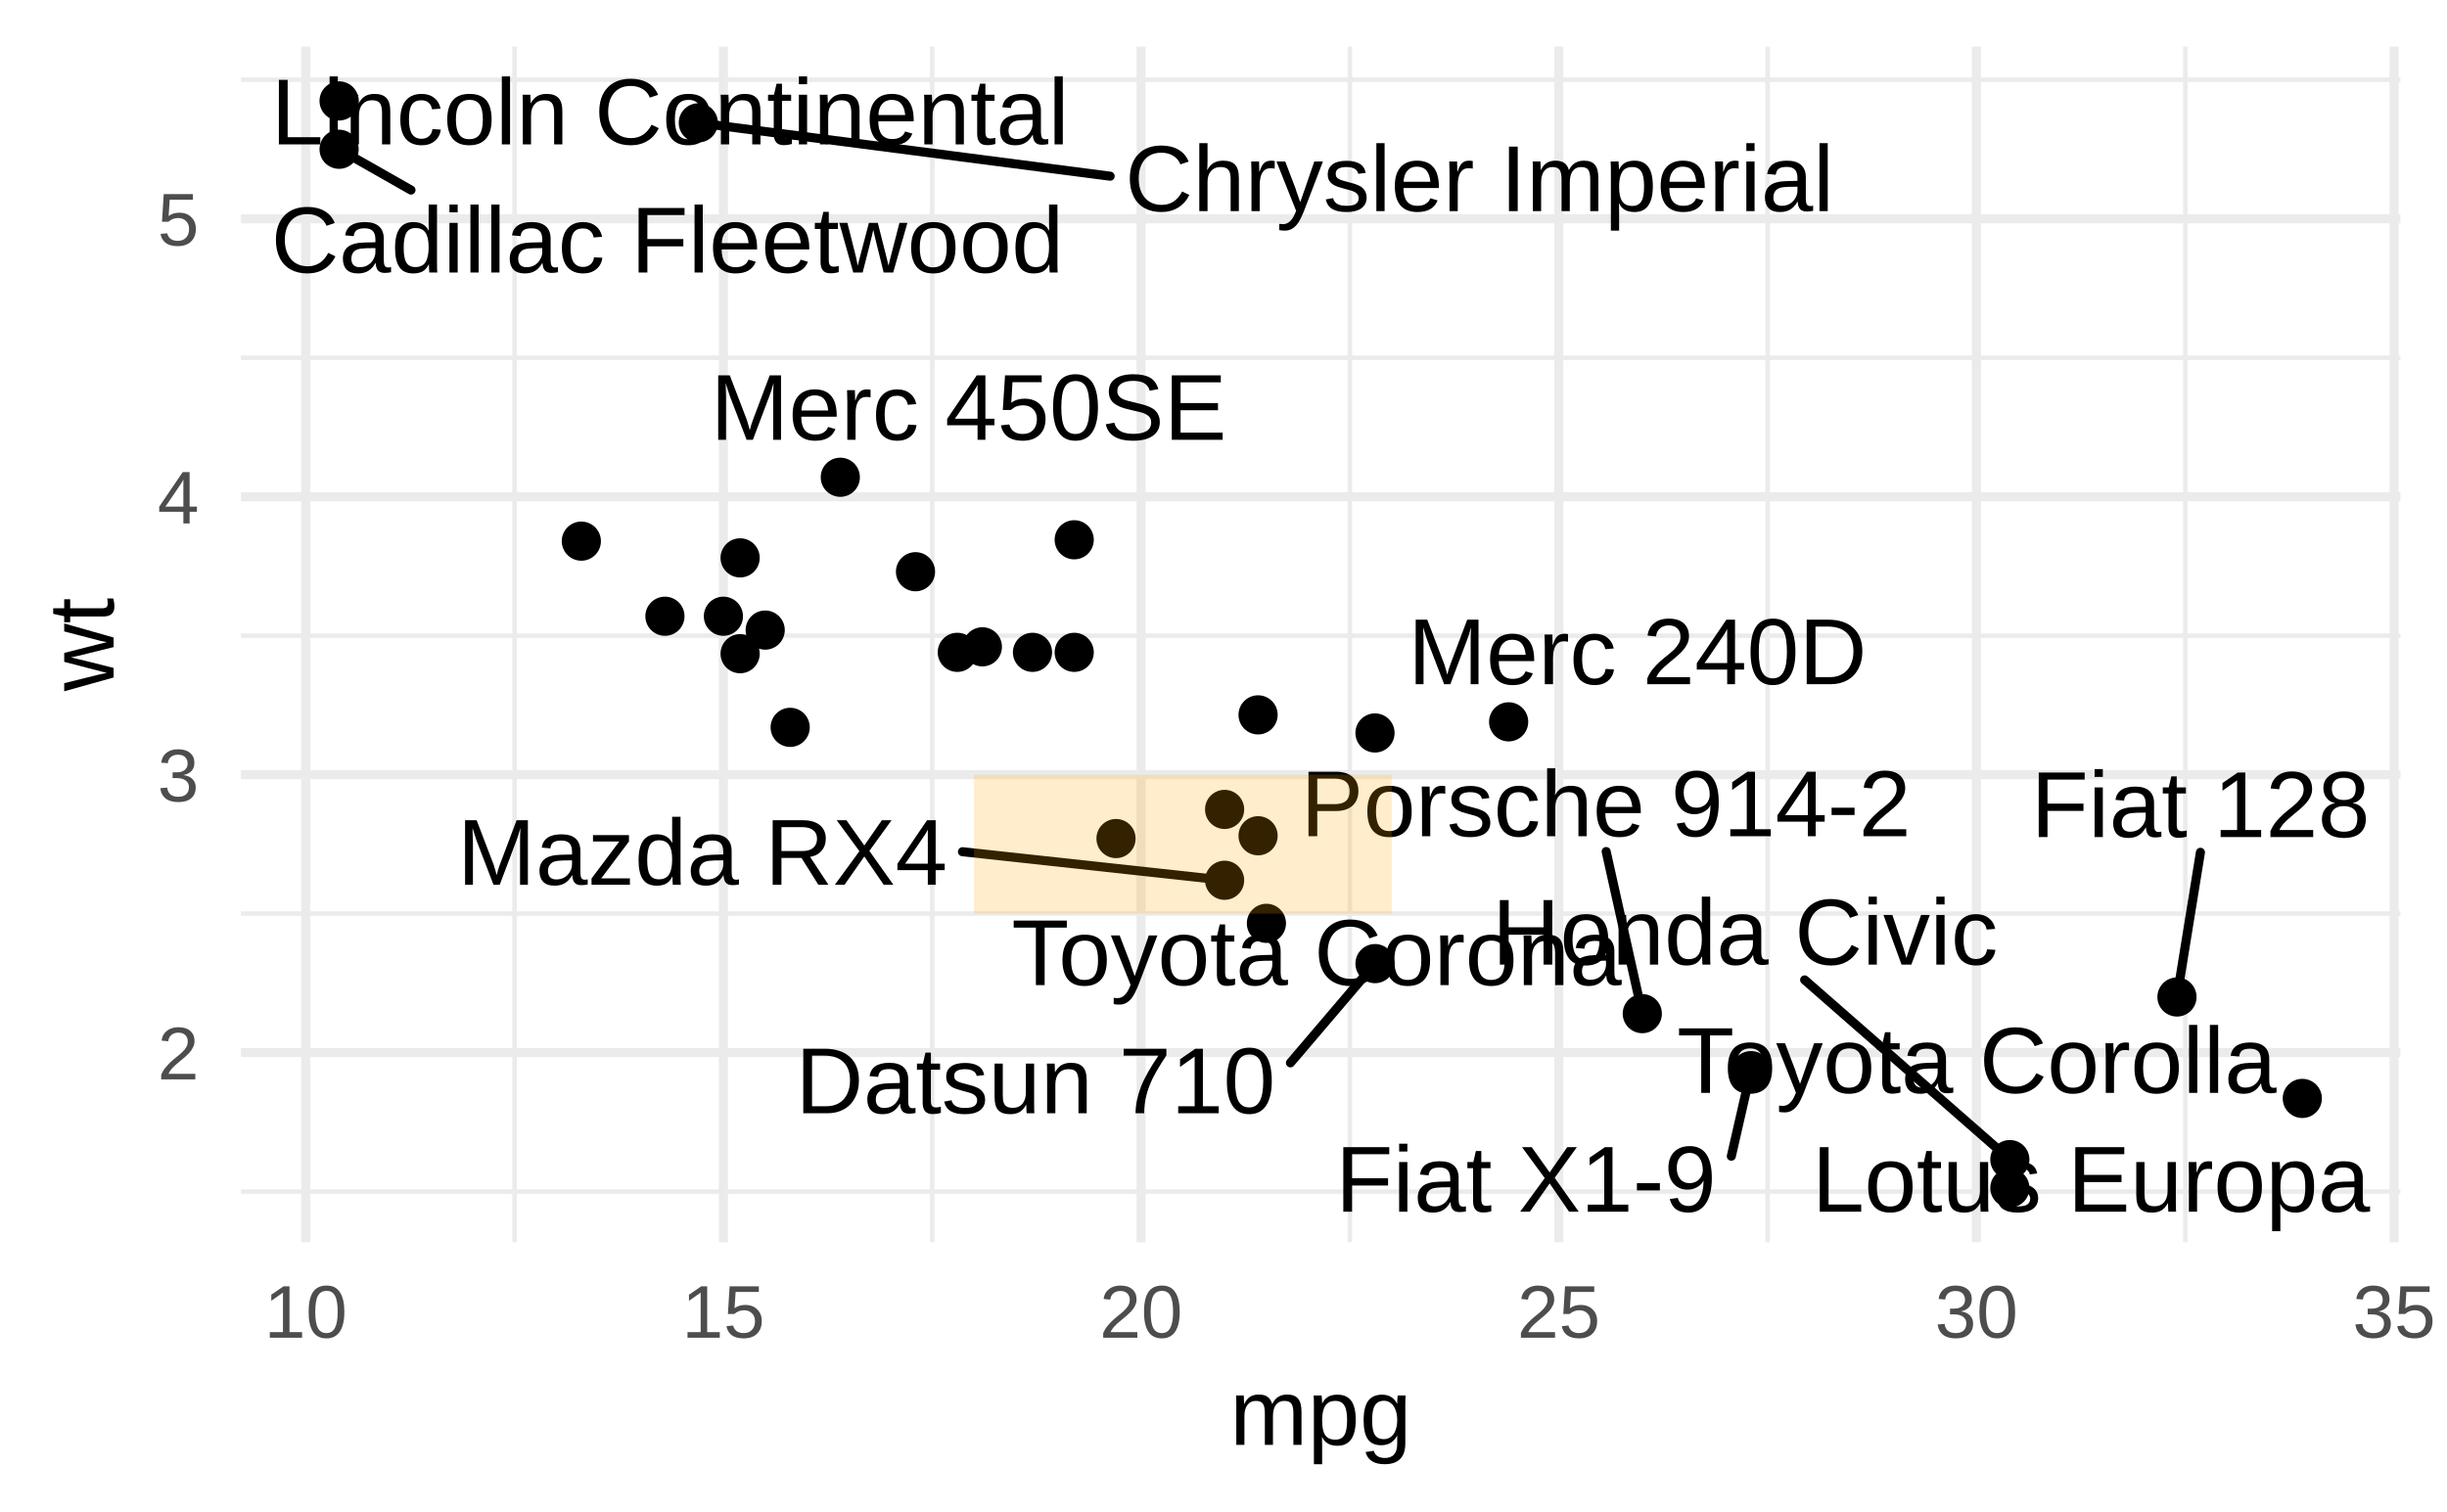
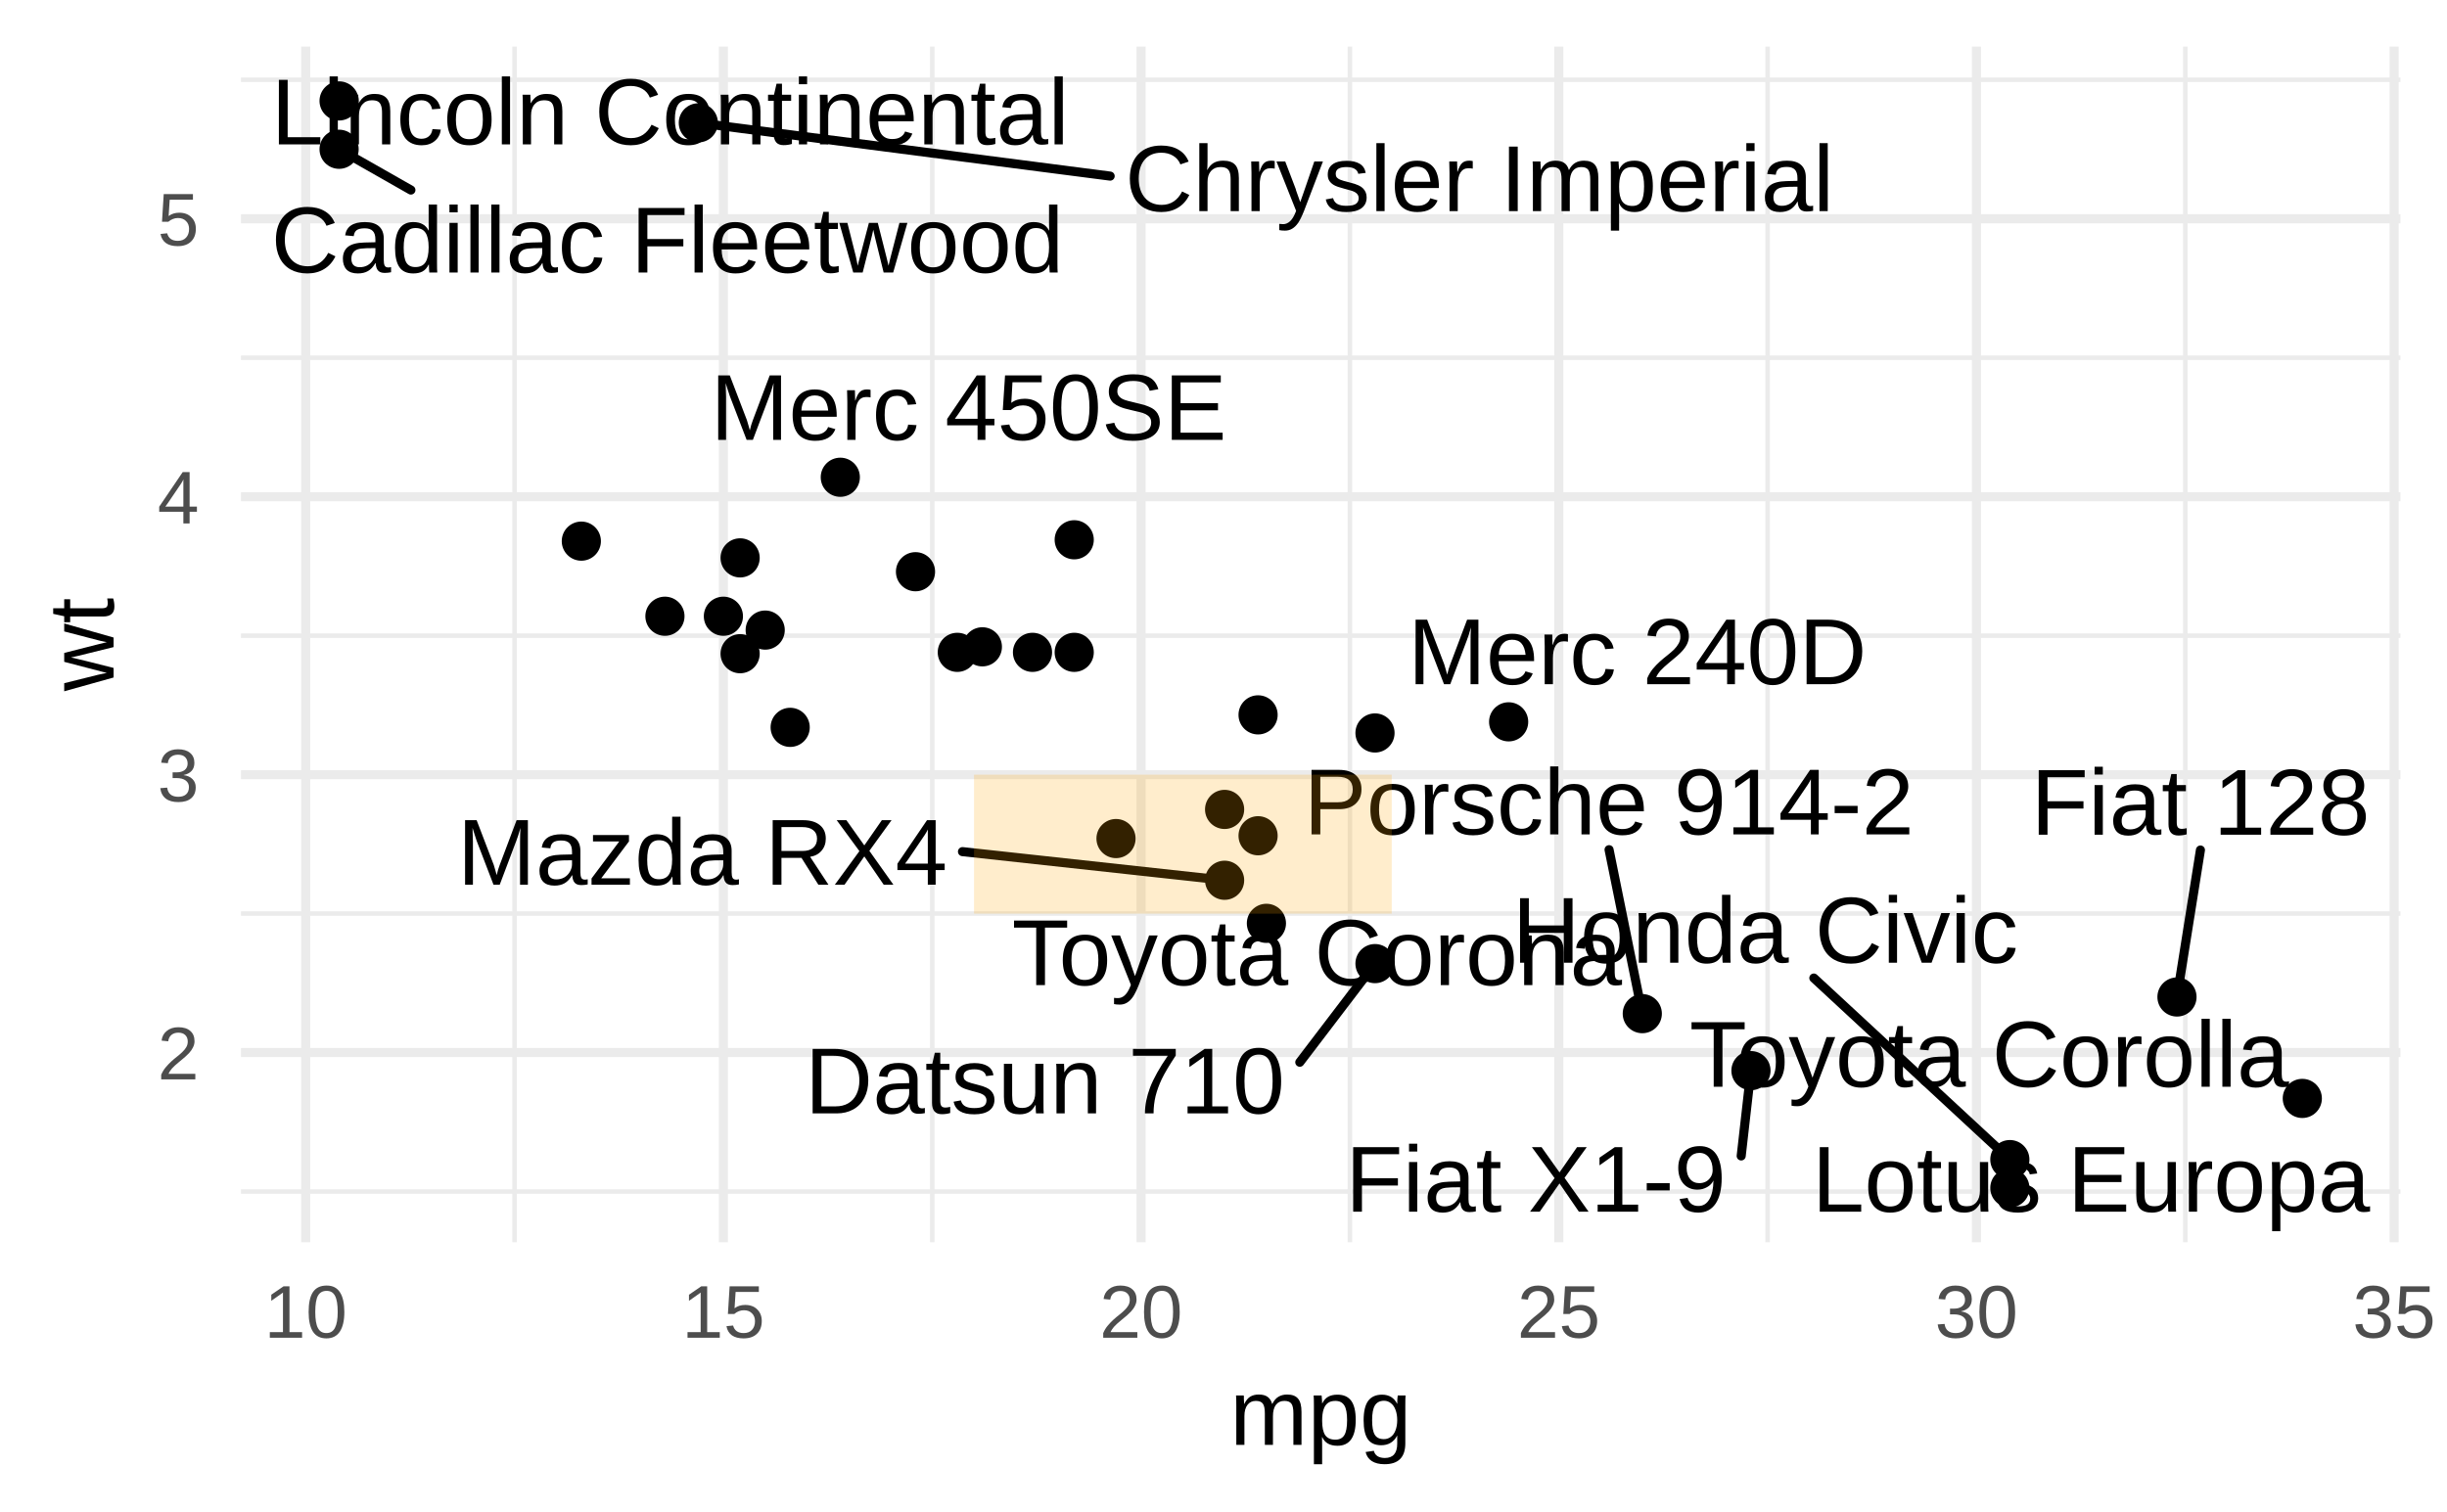
<svg xmlns="http://www.w3.org/2000/svg" class="svglite" width="288.00pt" height="177.98pt" viewBox="0 0 288.00 177.98">
  <defs>
    <style type="text/css">
    .svglite line, .svglite polyline, .svglite polygon, .svglite path, .svglite rect, .svglite circle {
      fill: none;
      stroke: #000000;
      stroke-linecap: round;
      stroke-linejoin: round;
      stroke-miterlimit: 10.00;
    }
    .svglite text {
      white-space: pre;
    }
  </style>
  </defs>
  <rect width="100%" height="100%" style="stroke: none; fill: #FFFFFF;" />
  <defs>
    <clipPath id="cpMC4wMHwyODguMDB8MC4wMHwxNzcuOTg=">
      <rect x="0.00" y="0.00" width="288.00" height="177.98" />
    </clipPath>
  </defs>
  <g clip-path="url(#cpMC4wMHwyODguMDB8MC4wMHwxNzcuOTg=)">
</g>
  <defs>
    <clipPath id="cpMjguMzZ8MjgyLjUyfDUuNDh8MTQ2LjIz">
      <rect x="28.36" y="5.48" width="254.16" height="140.76" />
    </clipPath>
  </defs>
  <g clip-path="url(#cpMjguMzZ8MjgyLjUyfDUuNDh8MTQ2LjIz)">
    <polyline points="28.36,140.26 282.52,140.26 " style="stroke-width: 0.53; stroke: #EBEBEB; stroke-linecap: butt;" />
    <polyline points="28.36,107.54 282.52,107.54 " style="stroke-width: 0.53; stroke: #EBEBEB; stroke-linecap: butt;" />
    <polyline points="28.36,74.83 282.52,74.83 " style="stroke-width: 0.53; stroke: #EBEBEB; stroke-linecap: butt;" />
    <polyline points="28.36,42.11 282.52,42.11 " style="stroke-width: 0.53; stroke: #EBEBEB; stroke-linecap: butt;" />
    <polyline points="28.36,9.39 282.52,9.39 " style="stroke-width: 0.53; stroke: #EBEBEB; stroke-linecap: butt;" />
    <polyline points="60.56,146.23 60.56,5.48 " style="stroke-width: 0.53; stroke: #EBEBEB; stroke-linecap: butt;" />
    <polyline points="109.72,146.23 109.72,5.48 " style="stroke-width: 0.53; stroke: #EBEBEB; stroke-linecap: butt;" />
    <polyline points="158.88,146.23 158.88,5.48 " style="stroke-width: 0.53; stroke: #EBEBEB; stroke-linecap: butt;" />
    <polyline points="208.04,146.23 208.04,5.48 " style="stroke-width: 0.53; stroke: #EBEBEB; stroke-linecap: butt;" />
    <polyline points="257.20,146.23 257.20,5.48 " style="stroke-width: 0.53; stroke: #EBEBEB; stroke-linecap: butt;" />
    <polyline points="28.36,123.90 282.52,123.90 " style="stroke-width: 1.07; stroke: #EBEBEB; stroke-linecap: butt;" />
    <polyline points="28.36,91.19 282.52,91.19 " style="stroke-width: 1.07; stroke: #EBEBEB; stroke-linecap: butt;" />
    <polyline points="28.36,58.47 282.52,58.47 " style="stroke-width: 1.07; stroke: #EBEBEB; stroke-linecap: butt;" />
    <polyline points="28.36,25.75 282.52,25.75 " style="stroke-width: 1.07; stroke: #EBEBEB; stroke-linecap: butt;" />
    <polyline points="35.98,146.23 35.98,5.48 " style="stroke-width: 1.07; stroke: #EBEBEB; stroke-linecap: butt;" />
    <polyline points="85.14,146.23 85.14,5.48 " style="stroke-width: 1.07; stroke: #EBEBEB; stroke-linecap: butt;" />
    <polyline points="134.30,146.23 134.30,5.48 " style="stroke-width: 1.07; stroke: #EBEBEB; stroke-linecap: butt;" />
    <polyline points="183.46,146.23 183.46,5.48 " style="stroke-width: 1.07; stroke: #EBEBEB; stroke-linecap: butt;" />
    <polyline points="232.62,146.23 232.62,5.48 " style="stroke-width: 1.07; stroke: #EBEBEB; stroke-linecap: butt;" />
    <polyline points="281.78,146.23 281.78,5.48 " style="stroke-width: 1.07; stroke: #EBEBEB; stroke-linecap: butt;" />
    <circle cx="144.13" cy="103.62" r="1.95" style="stroke-width: 0.71; fill: #000000;" />
    <circle cx="144.13" cy="95.28" r="1.95" style="stroke-width: 0.71; fill: #000000;" />
    <circle cx="161.83" cy="113.43" r="1.95" style="stroke-width: 0.71; fill: #000000;" />
    <circle cx="148.07" cy="84.15" r="1.95" style="stroke-width: 0.71; fill: #000000;" />
    <circle cx="121.52" cy="76.79" r="1.95" style="stroke-width: 0.71; fill: #000000;" />
    <circle cx="115.62" cy="76.14" r="1.95" style="stroke-width: 0.71; fill: #000000;" />
    <circle cx="78.26" cy="72.54" r="1.95" style="stroke-width: 0.71; fill: #000000;" />
    <circle cx="177.56" cy="84.97" r="1.95" style="stroke-width: 0.71; fill: #000000;" />
    <circle cx="161.83" cy="86.28" r="1.95" style="stroke-width: 0.71; fill: #000000;" />
    <circle cx="126.43" cy="76.79" r="1.95" style="stroke-width: 0.71; fill: #000000;" />
    <circle cx="112.67" cy="76.79" r="1.95" style="stroke-width: 0.71; fill: #000000;" />
    <circle cx="98.90" cy="56.18" r="1.95" style="stroke-width: 0.71; fill: #000000;" />
    <circle cx="107.75" cy="67.30" r="1.95" style="stroke-width: 0.71; fill: #000000;" />
    <circle cx="87.11" cy="65.67" r="1.95" style="stroke-width: 0.71; fill: #000000;" />
    <circle cx="39.91" cy="17.57" r="1.95" style="stroke-width: 0.71; fill: #000000;" />
    <circle cx="39.91" cy="11.88" r="1.95" style="stroke-width: 0.71; fill: #000000;" />
    <circle cx="82.19" cy="14.46" r="1.95" style="stroke-width: 0.71; fill: #000000;" />
    <circle cx="256.22" cy="117.36" r="1.95" style="stroke-width: 0.71; fill: #000000;" />
    <circle cx="236.55" cy="136.50" r="1.95" style="stroke-width: 0.71; fill: #000000;" />
    <circle cx="270.97" cy="129.30" r="1.95" style="stroke-width: 0.71; fill: #000000;" />
    <circle cx="149.05" cy="108.69" r="1.95" style="stroke-width: 0.71; fill: #000000;" />
    <circle cx="90.06" cy="74.17" r="1.95" style="stroke-width: 0.71; fill: #000000;" />
    <circle cx="87.11" cy="76.95" r="1.95" style="stroke-width: 0.71; fill: #000000;" />
    <circle cx="68.42" cy="63.70" r="1.95" style="stroke-width: 0.71; fill: #000000;" />
    <circle cx="126.43" cy="63.54" r="1.95" style="stroke-width: 0.71; fill: #000000;" />
    <circle cx="206.08" cy="126.03" r="1.95" style="stroke-width: 0.71; fill: #000000;" />
    <circle cx="193.29" cy="119.32" r="1.95" style="stroke-width: 0.71; fill: #000000;" />
    <circle cx="236.55" cy="139.84" r="1.95" style="stroke-width: 0.71; fill: #000000;" />
    <circle cx="93.00" cy="85.62" r="1.95" style="stroke-width: 0.71; fill: #000000;" />
    <circle cx="131.35" cy="98.71" r="1.95" style="stroke-width: 0.71; fill: #000000;" />
    <circle cx="85.14" cy="72.54" r="1.95" style="stroke-width: 0.71; fill: #000000;" />
    <circle cx="148.07" cy="98.38" r="1.95" style="stroke-width: 0.71; fill: #000000;" />
-     <line x1="113.28" y1="100.26" x2="142.69" y2="103.46" style="stroke-width: 1.07;" />
-     <line x1="151.88" y1="125.11" x2="161.20" y2="114.17" style="stroke-width: 1.07;" />
-     <line x1="48.37" y1="22.37" x2="40.94" y2="18.15" style="stroke-width: 1.07;" />
-     <line x1="130.66" y1="20.74" x2="83.62" y2="14.65" style="stroke-width: 1.07;" />
-     <line x1="258.98" y1="100.33" x2="256.35" y2="116.55" style="stroke-width: 1.07;" />
-     <line x1="212.40" y1="115.35" x2="235.77" y2="135.81" style="stroke-width: 1.07;" />
-     <line x1="203.77" y1="136.10" x2="205.89" y2="126.84" style="stroke-width: 1.07;" />
-     <line x1="189.04" y1="100.24" x2="193.11" y2="118.51" style="stroke-width: 1.07;" />
-     <text x="82.67" y="104.15" text-anchor="middle" style="font-size: 11.04px; font-family: &quot;Arial&quot;;" textLength="57.63px" lengthAdjust="spacingAndGlyphs">Mazda RX4</text>
-     <text x="121.87" y="131.05" text-anchor="middle" style="font-size: 11.04px; font-family: &quot;Arial&quot;;" textLength="56.42px" lengthAdjust="spacingAndGlyphs">Datsun 710</text>
-     <text x="192.71" y="80.54" text-anchor="middle" style="font-size: 11.04px; font-family: &quot;Arial&quot;;" textLength="53.94px" lengthAdjust="spacingAndGlyphs">Merc 240D</text>
-     <text x="114.00" y="51.77" text-anchor="middle" style="font-size: 11.04px; font-family: &quot;Arial&quot;;" textLength="60.70px" lengthAdjust="spacingAndGlyphs">Merc 450SE</text>
+     <line x1="113.28" y1="100.25" x2="142.69" y2="103.46" style="stroke-width: 1.07;" />
+     <line x1="152.98" y1="125.04" x2="161.26" y2="114.18" style="stroke-width: 1.07;" />
+     <line x1="48.36" y1="22.37" x2="40.94" y2="18.15" style="stroke-width: 1.07;" />
+     <line x1="130.66" y1="20.73" x2="83.62" y2="14.65" style="stroke-width: 1.07;" />
+     <line x1="258.98" y1="100.06" x2="256.35" y2="116.55" style="stroke-width: 1.07;" />
+     <line x1="213.48" y1="115.13" x2="235.80" y2="135.80" style="stroke-width: 1.07;" />
+     <line x1="204.93" y1="136.07" x2="205.98" y2="126.84" style="stroke-width: 1.07;" />
+     <line x1="189.38" y1="100.02" x2="193.13" y2="118.51" style="stroke-width: 1.07;" />
+     <text x="82.67" y="104.14" text-anchor="middle" style="font-size: 11.04px; font-family: &quot;Arial&quot;;" textLength="57.63px" lengthAdjust="spacingAndGlyphs">Mazda RX4</text>
+     <text x="122.97" y="131.06" text-anchor="middle" style="font-size: 11.04px; font-family: &quot;Arial&quot;;" textLength="56.42px" lengthAdjust="spacingAndGlyphs">Datsun 710</text>
+     <text x="192.70" y="80.54" text-anchor="middle" style="font-size: 11.04px; font-family: &quot;Arial&quot;;" textLength="53.94px" lengthAdjust="spacingAndGlyphs">Merc 240D</text>
+     <text x="114.00" y="51.78" text-anchor="middle" style="font-size: 11.04px; font-family: &quot;Arial&quot;;" textLength="60.70px" lengthAdjust="spacingAndGlyphs">Merc 450SE</text>
    <text x="78.55" y="32.08" text-anchor="middle" style="font-size: 11.04px; font-family: &quot;Arial&quot;;" textLength="93.18px" lengthAdjust="spacingAndGlyphs">Cadillac Fleetwood</text>
    <text x="78.87" y="16.99" text-anchor="middle" style="font-size: 11.04px; font-family: &quot;Arial&quot;;" textLength="93.82px" lengthAdjust="spacingAndGlyphs">Lincoln Continental</text>
    <text x="174.13" y="24.85" text-anchor="middle" style="font-size: 11.04px; font-family: &quot;Arial&quot;;" textLength="83.35px" lengthAdjust="spacingAndGlyphs">Chrysler Imperial</text>
-     <text x="258.99" y="98.53" text-anchor="middle" style="font-size: 11.04px; font-family: &quot;Arial&quot;;" textLength="39.86px" lengthAdjust="spacingAndGlyphs">Fiat 128</text>
-     <text x="205.38" y="113.55" text-anchor="middle" style="font-size: 11.04px; font-family: &quot;Arial&quot;;" textLength="59.46px" lengthAdjust="spacingAndGlyphs">Honda Civic</text>
-     <text x="232.65" y="128.65" text-anchor="middle" style="font-size: 11.04px; font-family: &quot;Arial&quot;;" textLength="71.73px" lengthAdjust="spacingAndGlyphs">Toyota Corolla</text>
-     <text x="154.96" y="115.96" text-anchor="middle" style="font-size: 11.04px; font-family: &quot;Arial&quot;;" textLength="72.96px" lengthAdjust="spacingAndGlyphs">Toyota Corona</text>
-     <text x="179.59" y="142.63" text-anchor="middle" style="font-size: 11.04px; font-family: &quot;Arial&quot;;" textLength="44.76px" lengthAdjust="spacingAndGlyphs">Fiat X1-9</text>
-     <text x="189.00" y="98.44" text-anchor="middle" style="font-size: 11.04px; font-family: &quot;Arial&quot;;" textLength="71.74px" lengthAdjust="spacingAndGlyphs">Porsche 914-2</text>
+     <text x="258.99" y="98.26" text-anchor="middle" style="font-size: 11.04px; font-family: &quot;Arial&quot;;" textLength="39.86px" lengthAdjust="spacingAndGlyphs">Fiat 128</text>
+     <text x="207.76" y="113.33" text-anchor="middle" style="font-size: 11.04px; font-family: &quot;Arial&quot;;" textLength="59.46px" lengthAdjust="spacingAndGlyphs">Honda Civic</text>
+     <text x="234.12" y="127.92" text-anchor="middle" style="font-size: 11.04px; font-family: &quot;Arial&quot;;" textLength="71.73px" lengthAdjust="spacingAndGlyphs">Toyota Corolla</text>
+     <text x="155.00" y="115.96" text-anchor="middle" style="font-size: 11.04px; font-family: &quot;Arial&quot;;" textLength="72.96px" lengthAdjust="spacingAndGlyphs">Toyota Corona</text>
+     <text x="180.75" y="142.63" text-anchor="middle" style="font-size: 11.04px; font-family: &quot;Arial&quot;;" textLength="44.76px" lengthAdjust="spacingAndGlyphs">Fiat X1-9</text>
+     <text x="189.36" y="98.22" text-anchor="middle" style="font-size: 11.04px; font-family: &quot;Arial&quot;;" textLength="71.74px" lengthAdjust="spacingAndGlyphs">Porsche 914-2</text>
    <text x="246.11" y="142.63" text-anchor="middle" style="font-size: 11.04px; font-family: &quot;Arial&quot;;" textLength="65.62px" lengthAdjust="spacingAndGlyphs">Lotus Europa</text>
    <rect x="114.64" y="91.19" width="49.16" height="16.36" style="stroke-width: 1.07; stroke: none; stroke-linecap: butt; stroke-linejoin: miter; fill: #FFA500; fill-opacity: 0.20;" />
  </g>
  <g clip-path="url(#cpMC4wMHwyODguMDB8MC4wMHwxNzcuOTg=)">
    <text x="23.43" y="127.06" text-anchor="end" style="font-size: 8.80px;fill: #4D4D4D; font-family: &quot;Arial&quot;;" textLength="4.90px" lengthAdjust="spacingAndGlyphs">2</text>
    <text x="23.43" y="94.34" text-anchor="end" style="font-size: 8.80px;fill: #4D4D4D; font-family: &quot;Arial&quot;;" textLength="4.90px" lengthAdjust="spacingAndGlyphs">3</text>
    <text x="23.43" y="61.62" text-anchor="end" style="font-size: 8.80px;fill: #4D4D4D; font-family: &quot;Arial&quot;;" textLength="4.90px" lengthAdjust="spacingAndGlyphs">4</text>
    <text x="23.43" y="28.90" text-anchor="end" style="font-size: 8.80px;fill: #4D4D4D; font-family: &quot;Arial&quot;;" textLength="4.90px" lengthAdjust="spacingAndGlyphs">5</text>
    <text x="35.98" y="157.47" text-anchor="middle" style="font-size: 8.80px;fill: #4D4D4D; font-family: &quot;Arial&quot;;" textLength="9.79px" lengthAdjust="spacingAndGlyphs">10</text>
    <text x="85.14" y="157.47" text-anchor="middle" style="font-size: 8.80px;fill: #4D4D4D; font-family: &quot;Arial&quot;;" textLength="9.79px" lengthAdjust="spacingAndGlyphs">15</text>
    <text x="134.30" y="157.47" text-anchor="middle" style="font-size: 8.80px;fill: #4D4D4D; font-family: &quot;Arial&quot;;" textLength="9.79px" lengthAdjust="spacingAndGlyphs">20</text>
    <text x="183.46" y="157.47" text-anchor="middle" style="font-size: 8.80px;fill: #4D4D4D; font-family: &quot;Arial&quot;;" textLength="9.79px" lengthAdjust="spacingAndGlyphs">25</text>
    <text x="232.62" y="157.47" text-anchor="middle" style="font-size: 8.80px;fill: #4D4D4D; font-family: &quot;Arial&quot;;" textLength="9.79px" lengthAdjust="spacingAndGlyphs">30</text>
    <text x="281.78" y="157.47" text-anchor="middle" style="font-size: 8.80px;fill: #4D4D4D; font-family: &quot;Arial&quot;;" textLength="9.79px" lengthAdjust="spacingAndGlyphs">35</text>
    <text x="155.44" y="170.08" text-anchor="middle" style="font-size: 11.00px; font-family: &quot;Arial&quot;;" textLength="21.41px" lengthAdjust="spacingAndGlyphs">mpg</text>
    <text transform="translate(13.37,75.86) rotate(-90)" text-anchor="middle" style="font-size: 11.00px; font-family: &quot;Arial&quot;;" textLength="10.99px" lengthAdjust="spacingAndGlyphs">wt</text>
  </g>
</svg>
